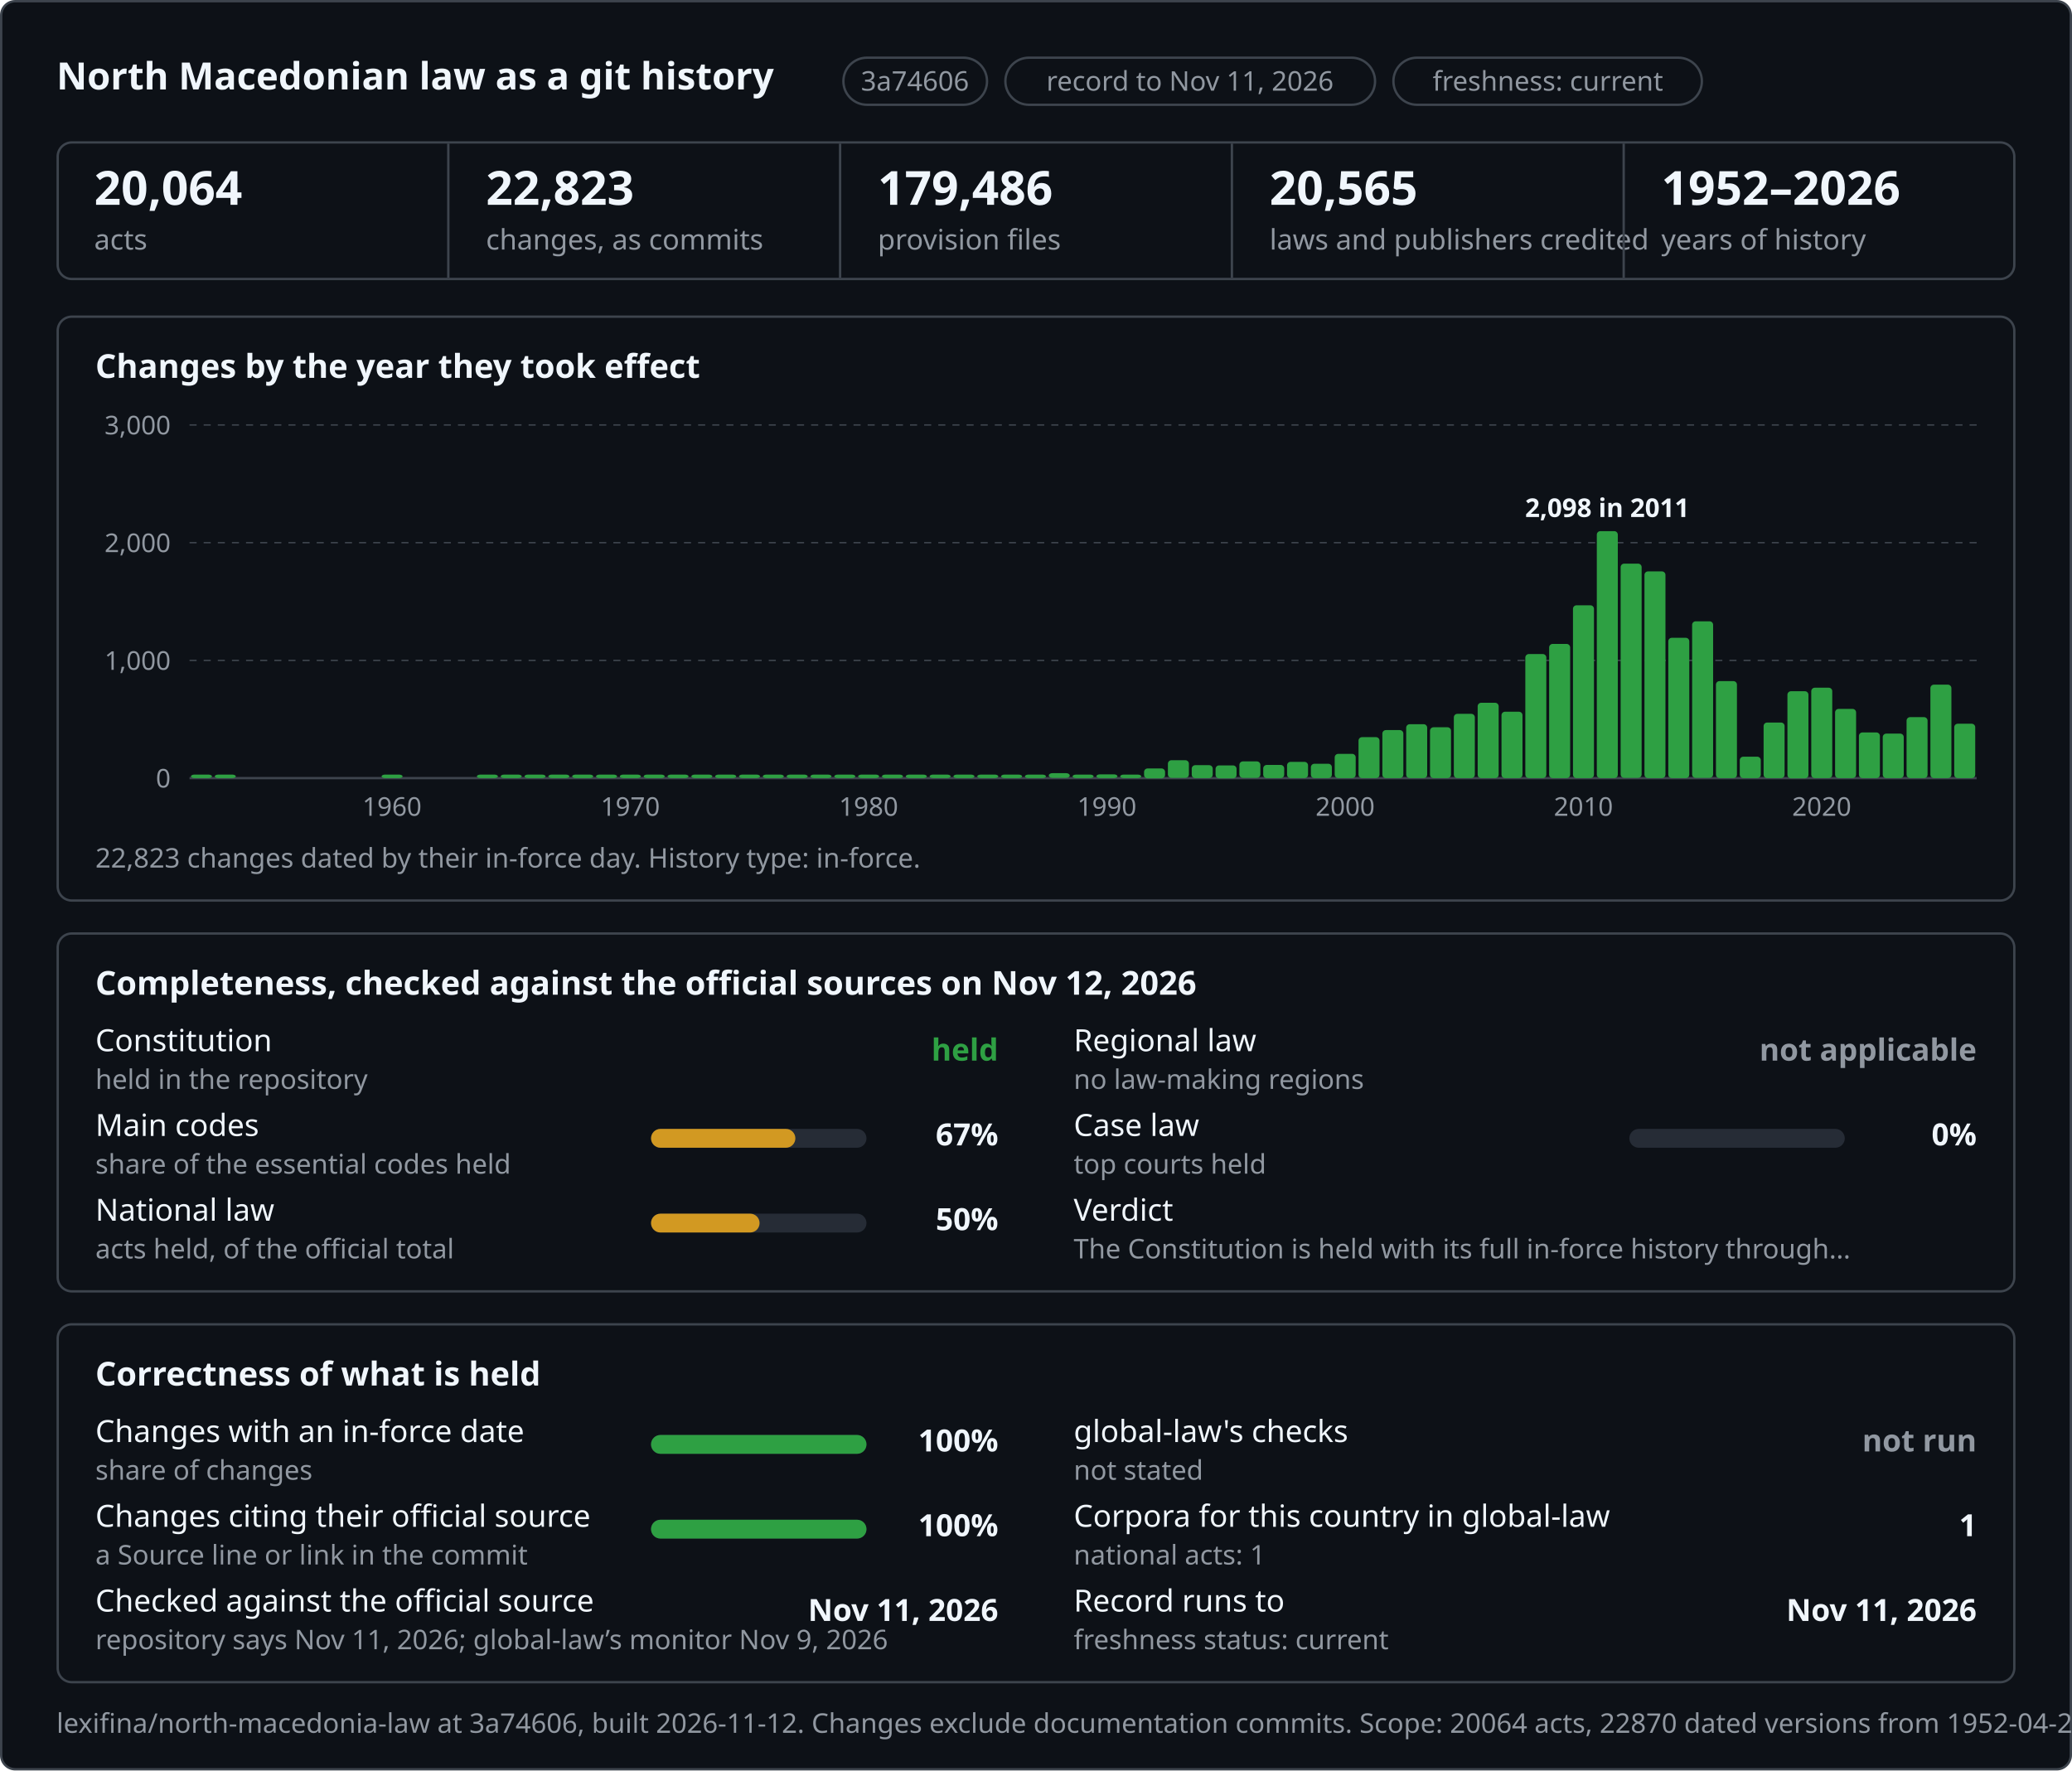
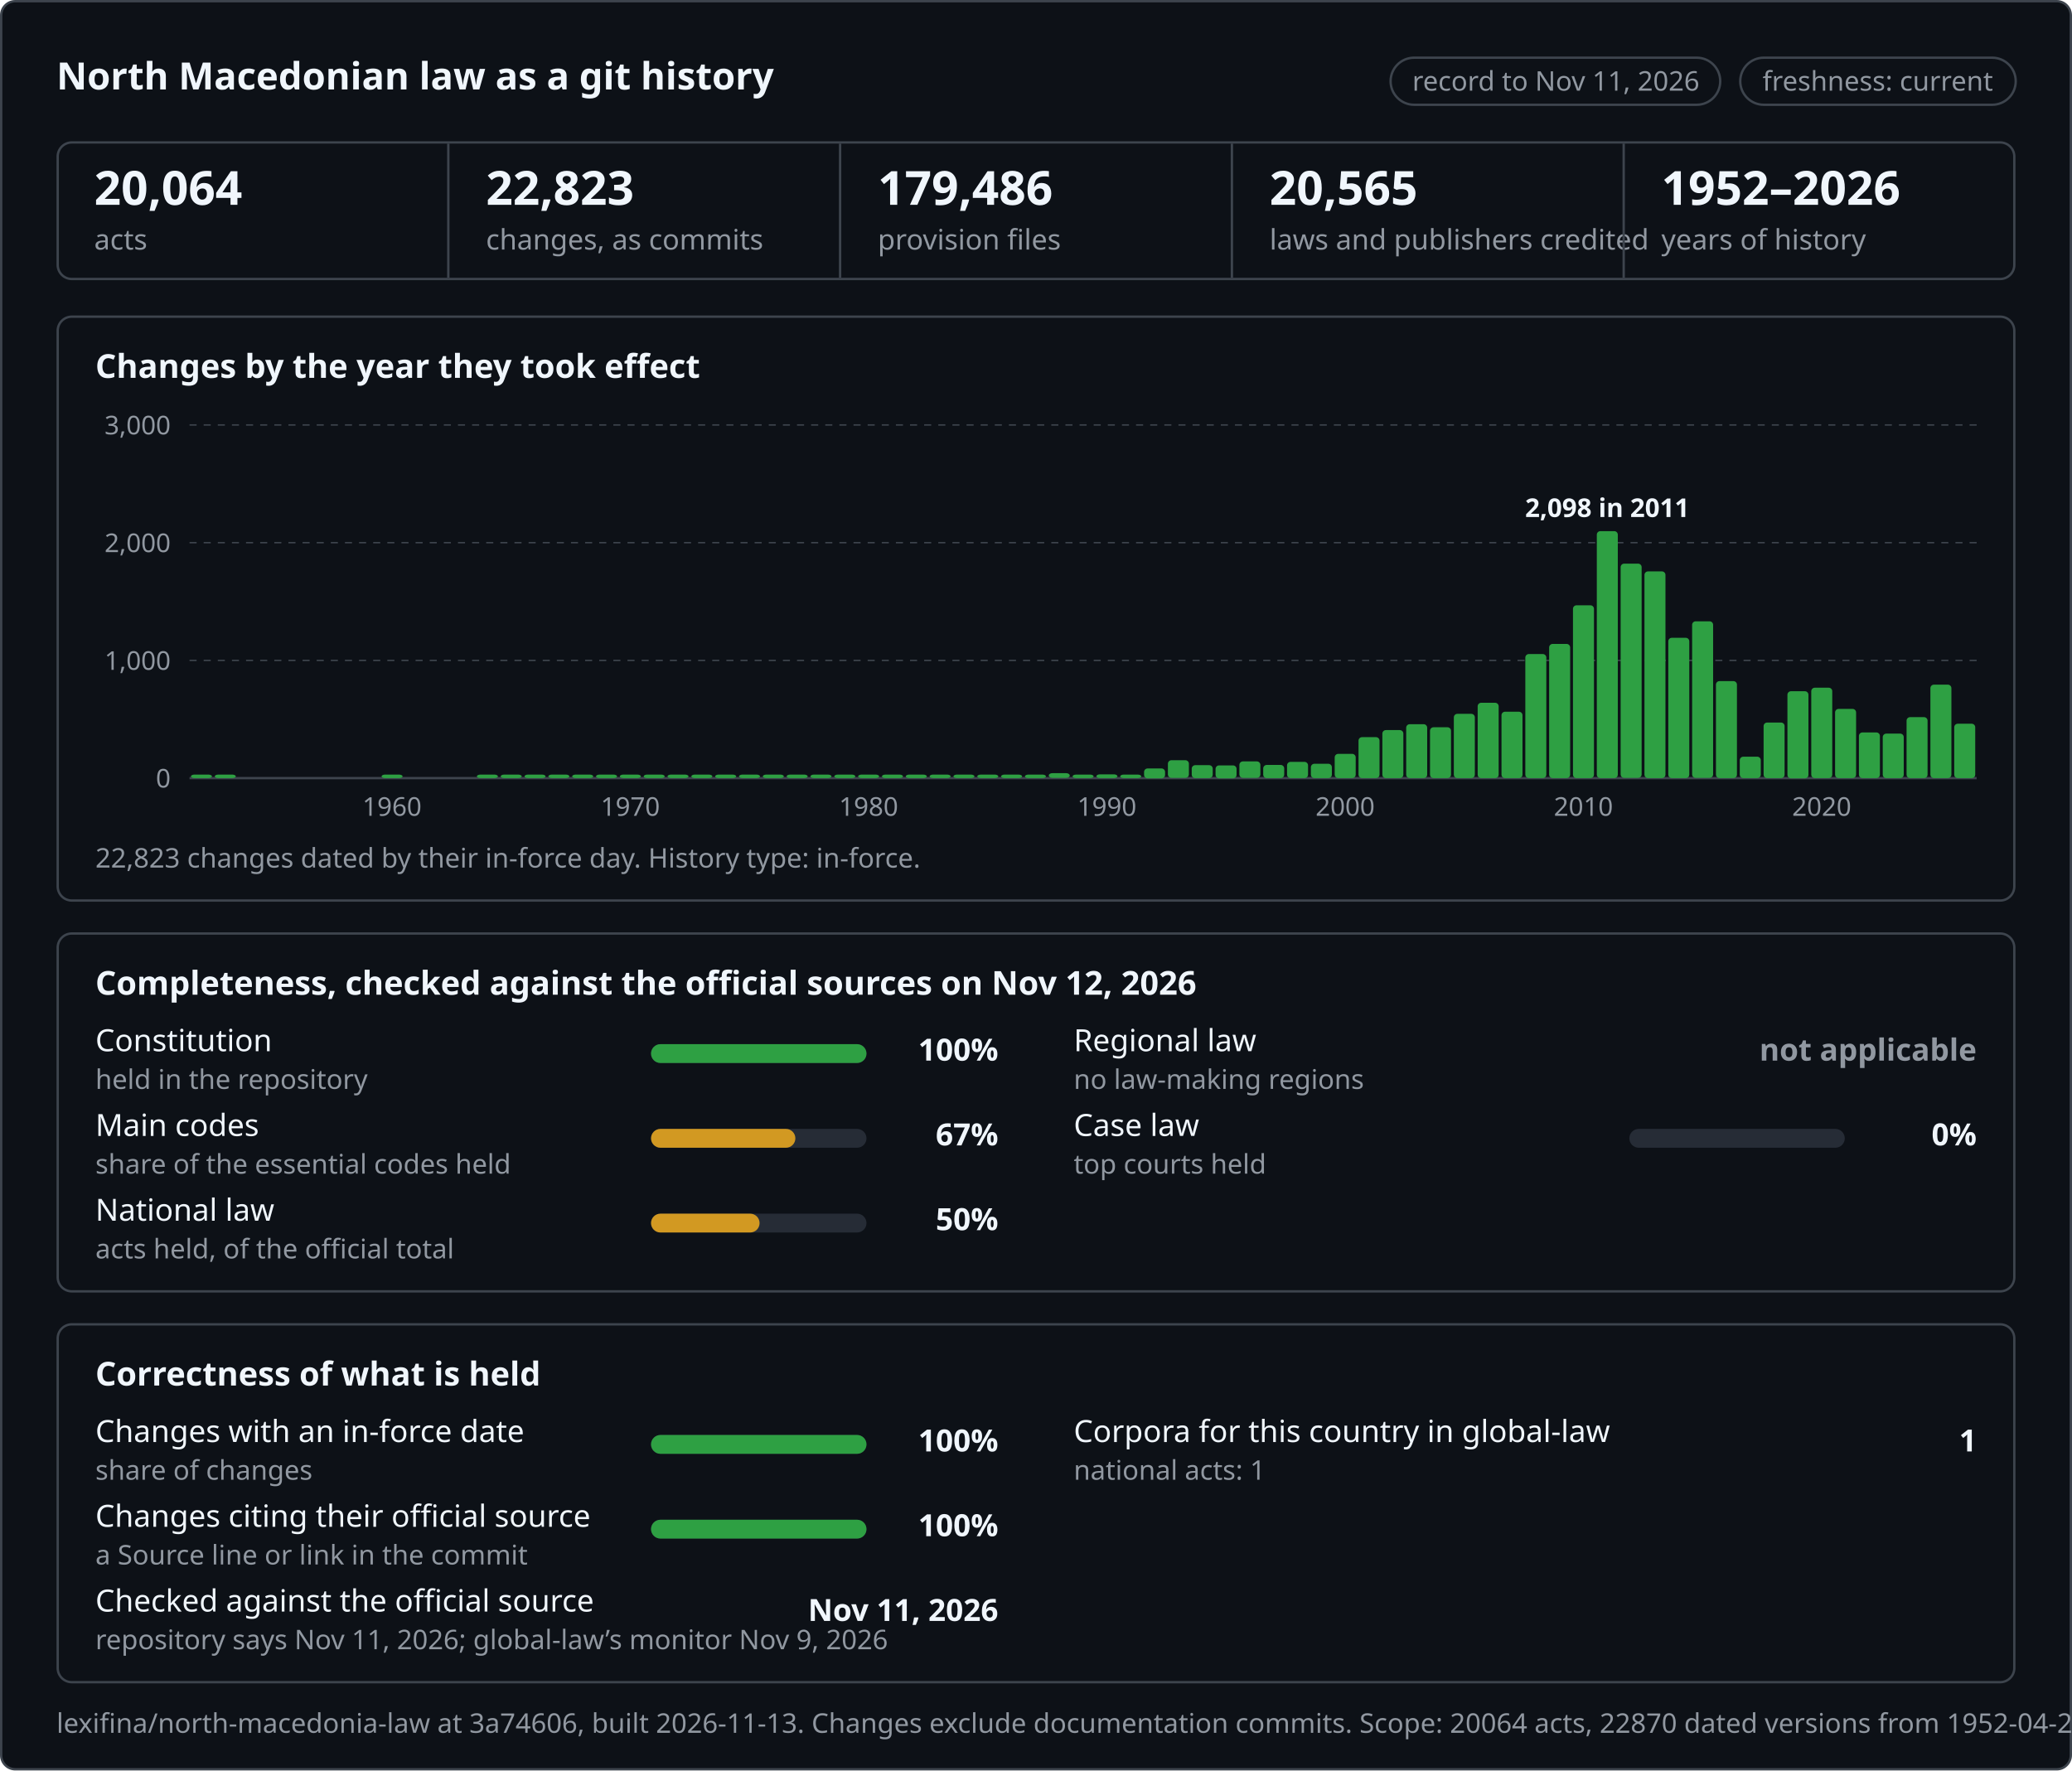
<svg xmlns="http://www.w3.org/2000/svg" width="880" height="752" viewBox="0 0 880 752" font-family="-apple-system,BlinkMacSystemFont,Segoe UI,Noto Sans,Helvetica,Arial,sans-serif">
  <rect x="0.5" y="0.5" width="879" height="751" rx="6" fill="#0d1117" stroke="#3d444d" />
  <text x="24" y="38" font-size="16" font-weight="600" fill="#f0f6fc">North Macedonian law as a git history</text>
-   <rect x="358.2" y="24.5" width="61" height="20" rx="10" fill="none" stroke="#3d444d" />
-   <text x="388.6" y="38.5" font-size="11.5" font-weight="500" text-anchor="middle" fill="#9198a1">3a74606</text>
-   <rect x="427.0" y="24.5" width="157" height="20" rx="10" fill="none" stroke="#3d444d" />
-   <text x="505.4" y="38.5" font-size="11.5" font-weight="500" text-anchor="middle" fill="#9198a1">record to Nov 11, 2026</text>
-   <rect x="591.8" y="24.5" width="131" height="20" rx="10" fill="none" stroke="#3d444d" />
-   <text x="657.4" y="38.5" font-size="11.5" font-weight="500" text-anchor="middle" fill="#9198a1">freshness: current</text>
+   <rect x="590.6" y="24.5" width="140" height="20" rx="10" fill="none" stroke="#3d444d" />
+   <text x="660.8" y="38.5" font-size="11.5" font-weight="500" text-anchor="middle" fill="#9198a1">record to Nov 11, 2026</text>
+   <rect x="739.1" y="24.5" width="117" height="20" rx="10" fill="none" stroke="#3d444d" />
+   <text x="797.5" y="38.5" font-size="11.5" font-weight="500" text-anchor="middle" fill="#9198a1">freshness: current</text>
  <rect x="24.5" y="60.5" width="831" height="58" rx="6" fill="#0d1117" stroke="#3d444d" />
  <text x="40.0" y="87" font-size="20" font-weight="600" fill="#f0f6fc">20,064</text>
  <text x="40.0" y="106" font-size="12" fill="#9198a1">acts</text>
  <line x1="190.4" y1="61" x2="190.4" y2="118" stroke="#3d444d" />
  <text x="206.4" y="87" font-size="20" font-weight="600" fill="#f0f6fc">22,823</text>
  <text x="206.4" y="106" font-size="12" fill="#9198a1">changes, as commits</text>
  <line x1="356.8" y1="61" x2="356.8" y2="118" stroke="#3d444d" />
  <text x="372.8" y="87" font-size="20" font-weight="600" fill="#f0f6fc">179,486</text>
  <text x="372.8" y="106" font-size="12" fill="#9198a1">provision files</text>
  <line x1="523.2" y1="61" x2="523.2" y2="118" stroke="#3d444d" />
  <text x="539.2" y="87" font-size="20" font-weight="600" fill="#f0f6fc">20,565</text>
-   <text x="539.2" y="106" font-size="12" fill="#9198a1">laws and publishers credited</text>
+   <text x="539.2" y="106" font-size="12" fill="#9198a1" textLength="142" lengthAdjust="spacingAndGlyphs">laws and publishers credited</text>
  <line x1="689.6" y1="61" x2="689.6" y2="118" stroke="#3d444d" />
  <text x="705.6" y="87" font-size="20" font-weight="600" fill="#f0f6fc">1952–2026</text>
  <text x="705.6" y="106" font-size="12" fill="#9198a1">years of history</text>
  <rect x="24.5" y="134.5" width="831" height="248" rx="6" fill="#0d1117" stroke="#3d444d" />
  <text x="40.5" y="160.5" font-size="14" font-weight="600" fill="#f0f6fc">Changes by the year they took effect</text>
  <line x1="80.5" y1="330.5" x2="839.5" y2="330.5" stroke="#3d444d" stroke-width="1" />
  <text x="72.5" y="334.5" font-size="11" text-anchor="end" fill="#9198a1">0</text>
  <line x1="80.5" y1="280.5" x2="839.5" y2="280.5" stroke="#3d444d" stroke-width="0.6" stroke-dasharray="3 3" />
  <text x="72.5" y="284.5" font-size="11" text-anchor="end" fill="#9198a1">1,000</text>
  <line x1="80.5" y1="230.5" x2="839.5" y2="230.5" stroke="#3d444d" stroke-width="0.6" stroke-dasharray="3 3" />
  <text x="72.5" y="234.5" font-size="11" text-anchor="end" fill="#9198a1">2,000</text>
  <line x1="80.5" y1="180.5" x2="839.5" y2="180.5" stroke="#3d444d" stroke-width="0.6" stroke-dasharray="3 3" />
  <text x="72.5" y="184.5" font-size="11" text-anchor="end" fill="#9198a1">3,000</text>
  <rect x="81.10" y="329.0" width="8.92" height="1.5" rx="1.5" fill="#2ea043" />
  <rect x="91.22" y="329.0" width="8.92" height="1.5" rx="1.5" fill="#2ea043" />
  <rect x="162.06" y="329.0" width="8.92" height="1.5" rx="1.5" fill="#2ea043" />
  <text x="166.5" y="346.5" font-size="11" text-anchor="middle" fill="#9198a1">1960</text>
  <rect x="202.54" y="329.0" width="8.92" height="1.5" rx="1.5" fill="#2ea043" />
  <rect x="212.66" y="329.0" width="8.92" height="1.5" rx="1.5" fill="#2ea043" />
  <rect x="222.78" y="329.0" width="8.92" height="1.5" rx="1.5" fill="#2ea043" />
  <rect x="232.90" y="329.0" width="8.92" height="1.5" rx="1.5" fill="#2ea043" />
  <rect x="243.02" y="329.0" width="8.92" height="1.5" rx="1.5" fill="#2ea043" />
  <rect x="253.14" y="329.0" width="8.92" height="1.5" rx="1.5" fill="#2ea043" />
  <rect x="263.26" y="329.0" width="8.92" height="1.5" rx="1.5" fill="#2ea043" />
  <text x="267.7" y="346.5" font-size="11" text-anchor="middle" fill="#9198a1">1970</text>
  <rect x="273.38" y="329.0" width="8.92" height="1.5" rx="1.5" fill="#2ea043" />
  <rect x="283.50" y="329.0" width="8.92" height="1.5" rx="1.5" fill="#2ea043" />
  <rect x="293.62" y="329.0" width="8.92" height="1.5" rx="1.5" fill="#2ea043" />
  <rect x="303.74" y="329.0" width="8.92" height="1.5" rx="1.5" fill="#2ea043" />
  <rect x="313.86" y="329.0" width="8.92" height="1.5" rx="1.5" fill="#2ea043" />
  <rect x="323.98" y="329.0" width="8.92" height="1.5" rx="1.5" fill="#2ea043" />
  <rect x="334.10" y="329.0" width="8.92" height="1.5" rx="1.5" fill="#2ea043" />
  <rect x="344.22" y="329.0" width="8.92" height="1.5" rx="1.5" fill="#2ea043" />
  <rect x="354.34" y="329.0" width="8.92" height="1.5" rx="1.5" fill="#2ea043" />
  <rect x="364.46" y="329.0" width="8.92" height="1.5" rx="1.5" fill="#2ea043" />
  <text x="368.9" y="346.5" font-size="11" text-anchor="middle" fill="#9198a1">1980</text>
  <rect x="374.58" y="329.0" width="8.92" height="1.5" rx="1.5" fill="#2ea043" />
  <rect x="384.70" y="329.0" width="8.92" height="1.5" rx="1.5" fill="#2ea043" />
  <rect x="394.82" y="329.0" width="8.92" height="1.5" rx="1.5" fill="#2ea043" />
  <rect x="404.94" y="329.0" width="8.92" height="1.5" rx="1.5" fill="#2ea043" />
  <rect x="415.06" y="329.0" width="8.92" height="1.5" rx="1.5" fill="#2ea043" />
  <rect x="425.18" y="329.0" width="8.92" height="1.5" rx="1.5" fill="#2ea043" />
  <rect x="435.30" y="329.0" width="8.92" height="1.5" rx="1.5" fill="#2ea043" />
  <rect x="445.42" y="328.4" width="8.92" height="2.0" rx="1.5" fill="#2ea043" />
  <rect x="455.54" y="329.0" width="8.92" height="1.5" rx="1.5" fill="#2ea043" />
  <rect x="465.66" y="328.9" width="8.92" height="1.6" rx="1.5" fill="#2ea043" />
  <text x="470.1" y="346.5" font-size="11" text-anchor="middle" fill="#9198a1">1990</text>
  <rect x="475.78" y="329.0" width="8.92" height="1.5" rx="1.5" fill="#2ea043" />
  <rect x="485.90" y="326.4" width="8.92" height="4.2" rx="1.5" fill="#2ea043" />
  <rect x="496.02" y="322.9" width="8.92" height="7.5" rx="1.5" fill="#2ea043" />
  <rect x="506.14" y="325.0" width="8.92" height="5.5" rx="1.5" fill="#2ea043" />
  <rect x="516.26" y="325.1" width="8.92" height="5.5" rx="1.5" fill="#2ea043" />
  <rect x="526.38" y="323.4" width="8.92" height="7.0" rx="1.5" fill="#2ea043" />
  <rect x="536.50" y="324.9" width="8.92" height="5.6" rx="1.5" fill="#2ea043" />
  <rect x="546.62" y="323.6" width="8.92" height="6.9" rx="1.5" fill="#2ea043" />
  <rect x="556.74" y="324.4" width="8.92" height="6.1" rx="1.5" fill="#2ea043" />
  <rect x="566.86" y="320.2" width="8.92" height="10.3" rx="1.5" fill="#2ea043" />
  <text x="571.3" y="346.5" font-size="11" text-anchor="middle" fill="#9198a1">2000</text>
  <rect x="576.98" y="313.1" width="8.92" height="17.4" rx="1.5" fill="#2ea043" />
  <rect x="587.10" y="310.1" width="8.92" height="20.4" rx="1.5" fill="#2ea043" />
  <rect x="597.22" y="307.6" width="8.92" height="22.9" rx="1.5" fill="#2ea043" />
  <rect x="607.34" y="308.9" width="8.92" height="21.6" rx="1.5" fill="#2ea043" />
  <rect x="617.46" y="303.2" width="8.92" height="27.3" rx="1.5" fill="#2ea043" />
  <rect x="627.58" y="298.5" width="8.92" height="32.0" rx="1.5" fill="#2ea043" />
  <rect x="637.70" y="302.3" width="8.92" height="28.2" rx="1.5" fill="#2ea043" />
  <rect x="647.82" y="277.8" width="8.92" height="52.7" rx="1.5" fill="#2ea043" />
  <rect x="657.94" y="273.5" width="8.92" height="57.0" rx="1.5" fill="#2ea043" />
  <rect x="668.06" y="257.1" width="8.92" height="73.4" rx="1.5" fill="#2ea043" />
  <text x="672.5" y="346.5" font-size="11" text-anchor="middle" fill="#9198a1">2010</text>
  <rect x="678.18" y="225.6" width="8.92" height="104.9" rx="1.5" fill="#2ea043" />
  <text x="682.6" y="219.6" font-size="11" font-weight="600" text-anchor="middle" fill="#f0f6fc">2,098 in 2011</text>
  <rect x="688.30" y="239.4" width="8.92" height="91.0" rx="1.5" fill="#2ea043" />
  <rect x="698.42" y="242.7" width="8.92" height="87.8" rx="1.5" fill="#2ea043" />
  <rect x="708.54" y="270.9" width="8.92" height="59.6" rx="1.5" fill="#2ea043" />
  <rect x="718.66" y="263.9" width="8.92" height="66.5" rx="1.5" fill="#2ea043" />
  <rect x="728.78" y="289.3" width="8.92" height="41.2" rx="1.5" fill="#2ea043" />
  <rect x="738.90" y="321.4" width="8.92" height="9.1" rx="1.5" fill="#2ea043" />
  <rect x="749.02" y="306.9" width="8.92" height="23.6" rx="1.5" fill="#2ea043" />
  <rect x="759.14" y="293.6" width="8.92" height="37.0" rx="1.5" fill="#2ea043" />
  <rect x="769.26" y="292.1" width="8.92" height="38.4" rx="1.5" fill="#2ea043" />
  <text x="773.7" y="346.5" font-size="11" text-anchor="middle" fill="#9198a1">2020</text>
  <rect x="779.38" y="301.1" width="8.92" height="29.4" rx="1.5" fill="#2ea043" />
  <rect x="789.50" y="311.1" width="8.92" height="19.4" rx="1.5" fill="#2ea043" />
  <rect x="799.62" y="311.6" width="8.92" height="18.9" rx="1.5" fill="#2ea043" />
  <rect x="809.74" y="304.6" width="8.92" height="25.9" rx="1.5" fill="#2ea043" />
  <rect x="819.86" y="290.8" width="8.92" height="39.7" rx="1.5" fill="#2ea043" />
  <rect x="829.98" y="307.4" width="8.92" height="23.1" rx="1.5" fill="#2ea043" />
  <text x="40.5" y="368.5" font-size="11.5" fill="#9198a1">22,823 changes dated by their in-force day. History type: in-force.</text>
  <rect x="24.5" y="396.5" width="831" height="152" rx="6" fill="#0d1117" stroke="#3d444d" />
  <text x="40.5" y="422.5" font-size="14" font-weight="600" fill="#f0f6fc">Completeness, checked against the official sources on Nov 12, 2026</text>
  <text x="40.5" y="446.5" font-size="13" fill="#f0f6fc">Constitution</text>
  <text x="40.5" y="462.5" font-size="11.5" fill="#9198a1">held in the repository</text>
-   <text x="424.0" y="450.5" font-size="13" font-weight="600" text-anchor="end" fill="#2ea043">held</text>
+   <g>
+     <rect x="276.5" y="443.5" width="91.5" height="8" rx="4" fill="#262c36" />
+     <rect x="276.5" y="443.5" width="91.5" height="8" rx="4" fill="#2ea043" />
+   </g>
+   <text x="424.0" y="450.5" font-size="13" font-weight="600" text-anchor="end" fill="#f0f6fc">100%</text>
  <text x="40.5" y="482.5" font-size="13" fill="#f0f6fc">Main codes</text>
  <text x="40.5" y="498.5" font-size="11.5" fill="#9198a1">share of the essential codes held</text>
  <g>
    <rect x="276.5" y="479.5" width="91.5" height="8" rx="4" fill="#262c36" />
    <rect x="276.5" y="479.5" width="61.3" height="8" rx="4" fill="#d29922" />
  </g>
  <text x="424.0" y="486.5" font-size="13" font-weight="600" text-anchor="end" fill="#f0f6fc">67%</text>
  <text x="40.5" y="518.5" font-size="13" fill="#f0f6fc">National law</text>
  <text x="40.5" y="534.5" font-size="11.5" fill="#9198a1">acts held, of the official total</text>
  <g>
    <rect x="276.5" y="515.5" width="91.5" height="8" rx="4" fill="#262c36" />
    <rect x="276.5" y="515.5" width="46.1" height="8" rx="4" fill="#d29922" />
  </g>
  <text x="424.0" y="522.5" font-size="13" font-weight="600" text-anchor="end" fill="#f0f6fc">50%</text>
  <text x="456.0" y="446.5" font-size="13" fill="#f0f6fc">Regional law</text>
  <text x="456.0" y="462.5" font-size="11.5" fill="#9198a1">no law-making regions</text>
  <text x="839.5" y="450.5" font-size="13" font-weight="600" text-anchor="end" fill="#9198a1">not applicable</text>
  <text x="456.0" y="482.5" font-size="13" fill="#f0f6fc">Case law</text>
  <text x="456.0" y="498.5" font-size="11.5" fill="#9198a1">top courts held</text>
  <g>
    <rect x="692.0" y="479.5" width="91.5" height="8" rx="4" fill="#262c36" />
  </g>
  <text x="839.5" y="486.5" font-size="13" font-weight="600" text-anchor="end" fill="#f0f6fc">0%</text>
-   <text x="456.0" y="518.5" font-size="13" fill="#f0f6fc">Verdict</text>
-   <text x="456.0" y="534.5" font-size="11.5" fill="#9198a1">The Constitution is held with its full in-force history through…</text>
-   <text x="839.5" y="522.5" font-size="13" font-weight="600" text-anchor="end" fill="#9198a1" />
  <rect x="24.5" y="562.5" width="831" height="152" rx="6" fill="#0d1117" stroke="#3d444d" />
  <text x="40.5" y="588.5" font-size="14" font-weight="600" fill="#f0f6fc">Correctness of what is held</text>
  <text x="40.5" y="612.5" font-size="13" fill="#f0f6fc">Changes with an in-force date</text>
  <text x="40.5" y="628.5" font-size="11.5" fill="#9198a1">share of changes</text>
  <g>
    <rect x="276.5" y="609.5" width="91.5" height="8" rx="4" fill="#262c36" />
    <rect x="276.5" y="609.5" width="91.5" height="8" rx="4" fill="#2ea043" />
  </g>
  <text x="424.0" y="616.5" font-size="13" font-weight="600" text-anchor="end" fill="#f0f6fc">100%</text>
  <text x="40.5" y="648.5" font-size="13" fill="#f0f6fc">Changes citing their official source</text>
  <text x="40.5" y="664.5" font-size="11.5" fill="#9198a1">a Source line or link in the commit</text>
  <g>
    <rect x="276.5" y="645.5" width="91.5" height="8" rx="4" fill="#262c36" />
    <rect x="276.5" y="645.5" width="91.5" height="8" rx="4" fill="#2ea043" />
  </g>
  <text x="424.0" y="652.5" font-size="13" font-weight="600" text-anchor="end" fill="#f0f6fc">100%</text>
  <text x="40.5" y="684.5" font-size="13" fill="#f0f6fc">Checked against the official source</text>
  <text x="40.5" y="700.5" font-size="11.5" fill="#9198a1">repository says Nov 11, 2026; global-law’s monitor Nov 9, 2026</text>
  <text x="424.0" y="688.5" font-size="13" font-weight="600" text-anchor="end" fill="#f0f6fc">Nov 11, 2026</text>
-   <text x="456.0" y="612.5" font-size="13" fill="#f0f6fc">global-law's checks</text>
-   <text x="456.0" y="628.5" font-size="11.5" fill="#9198a1">not stated</text>
-   <text x="839.5" y="616.5" font-size="13" font-weight="600" text-anchor="end" fill="#9198a1">not run</text>
-   <text x="456.0" y="648.5" font-size="13" fill="#f0f6fc">Corpora for this country in global-law</text>
-   <text x="456.0" y="664.5" font-size="11.5" fill="#9198a1">national acts: 1</text>
-   <text x="839.5" y="652.5" font-size="13" font-weight="600" text-anchor="end" fill="#f0f6fc">1</text>
-   <text x="456.0" y="684.5" font-size="13" fill="#f0f6fc">Record runs to</text>
-   <text x="456.0" y="700.5" font-size="11.5" fill="#9198a1">freshness status: current</text>
-   <text x="839.5" y="688.5" font-size="13" font-weight="600" text-anchor="end" fill="#f0f6fc">Nov 11, 2026</text>
-   <text x="24" y="736" font-size="11.5" fill="#9198a1">lexifina/north-macedonia-law at 3a74606, built 2026-11-12. Changes exclude documentation commits. Scope: 20064 acts, 22870 dated versions from 1952-04-23 to 2026-11-10</text>
+   <text x="456.0" y="612.5" font-size="13" fill="#f0f6fc">Corpora for this country in global-law</text>
+   <text x="456.0" y="628.5" font-size="11.5" fill="#9198a1">national acts: 1</text>
+   <text x="839.5" y="616.5" font-size="13" font-weight="600" text-anchor="end" fill="#f0f6fc">1</text>
+   <text x="24" y="736" font-size="11.5" fill="#9198a1" textLength="832" lengthAdjust="spacingAndGlyphs">lexifina/north-macedonia-law at 3a74606, built 2026-11-13. Changes exclude documentation commits. Scope: 20064 acts, 22870 dated versions from 1952-04-23 to 2026-11-10</text>
</svg>
